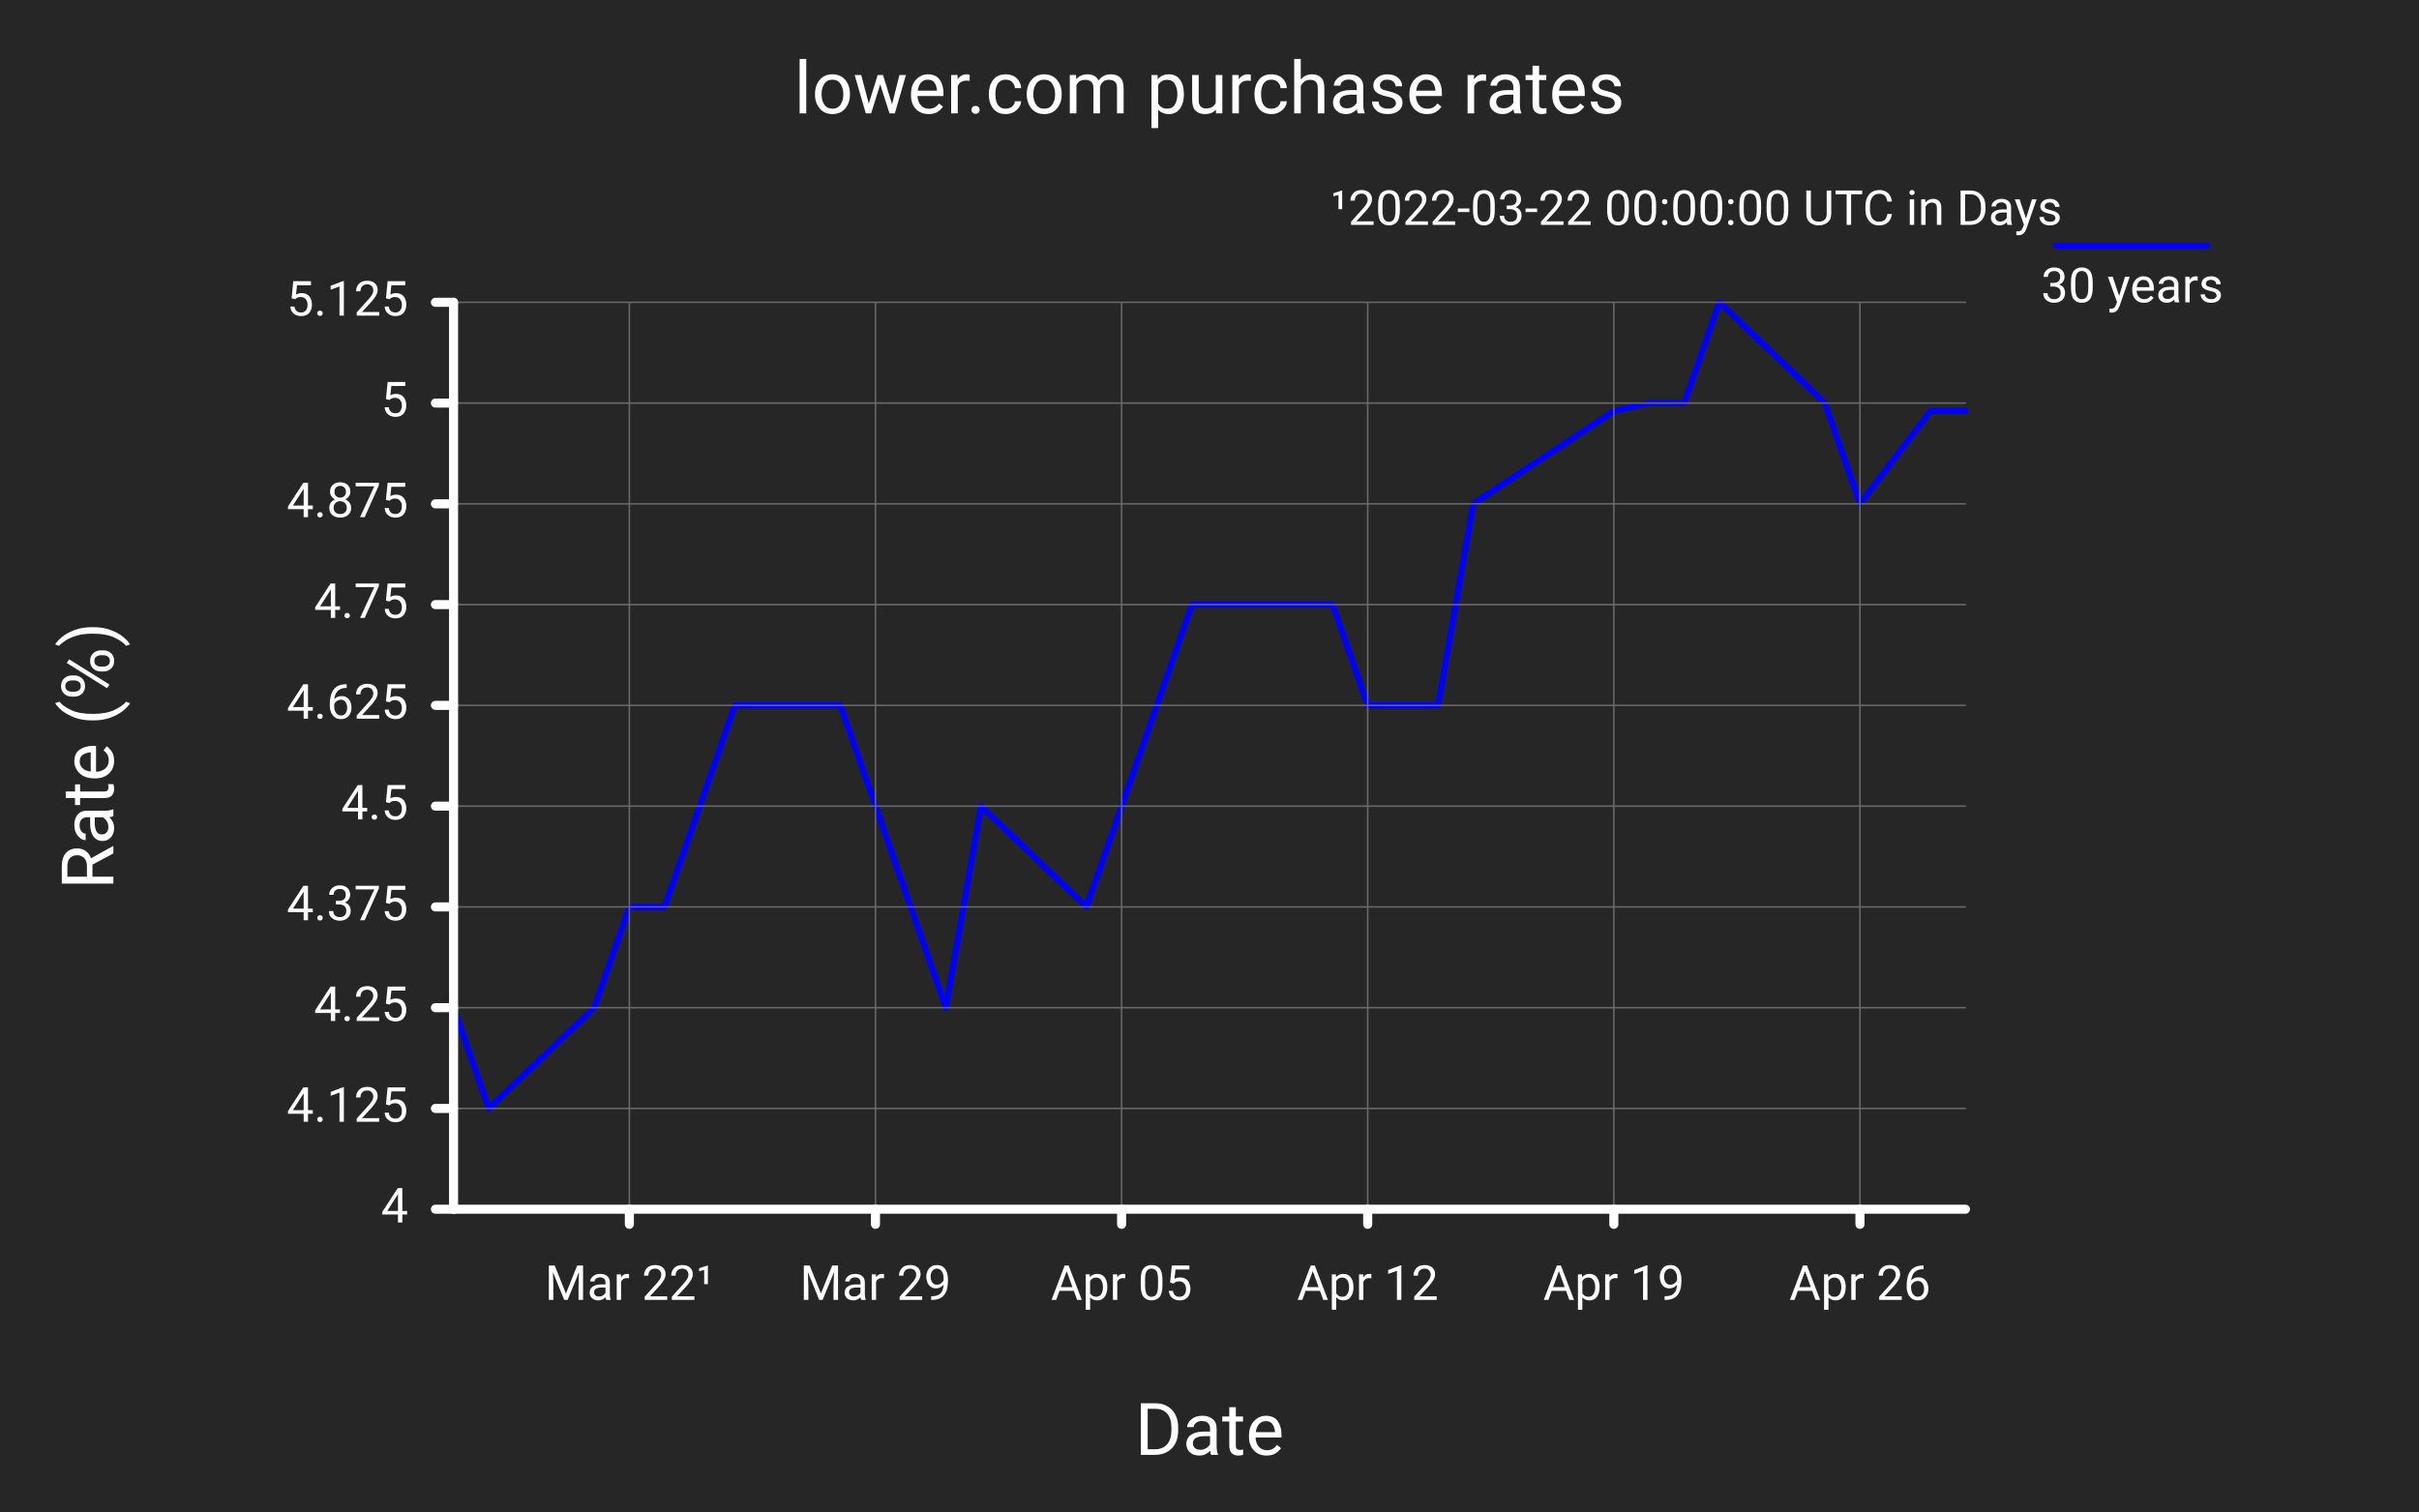
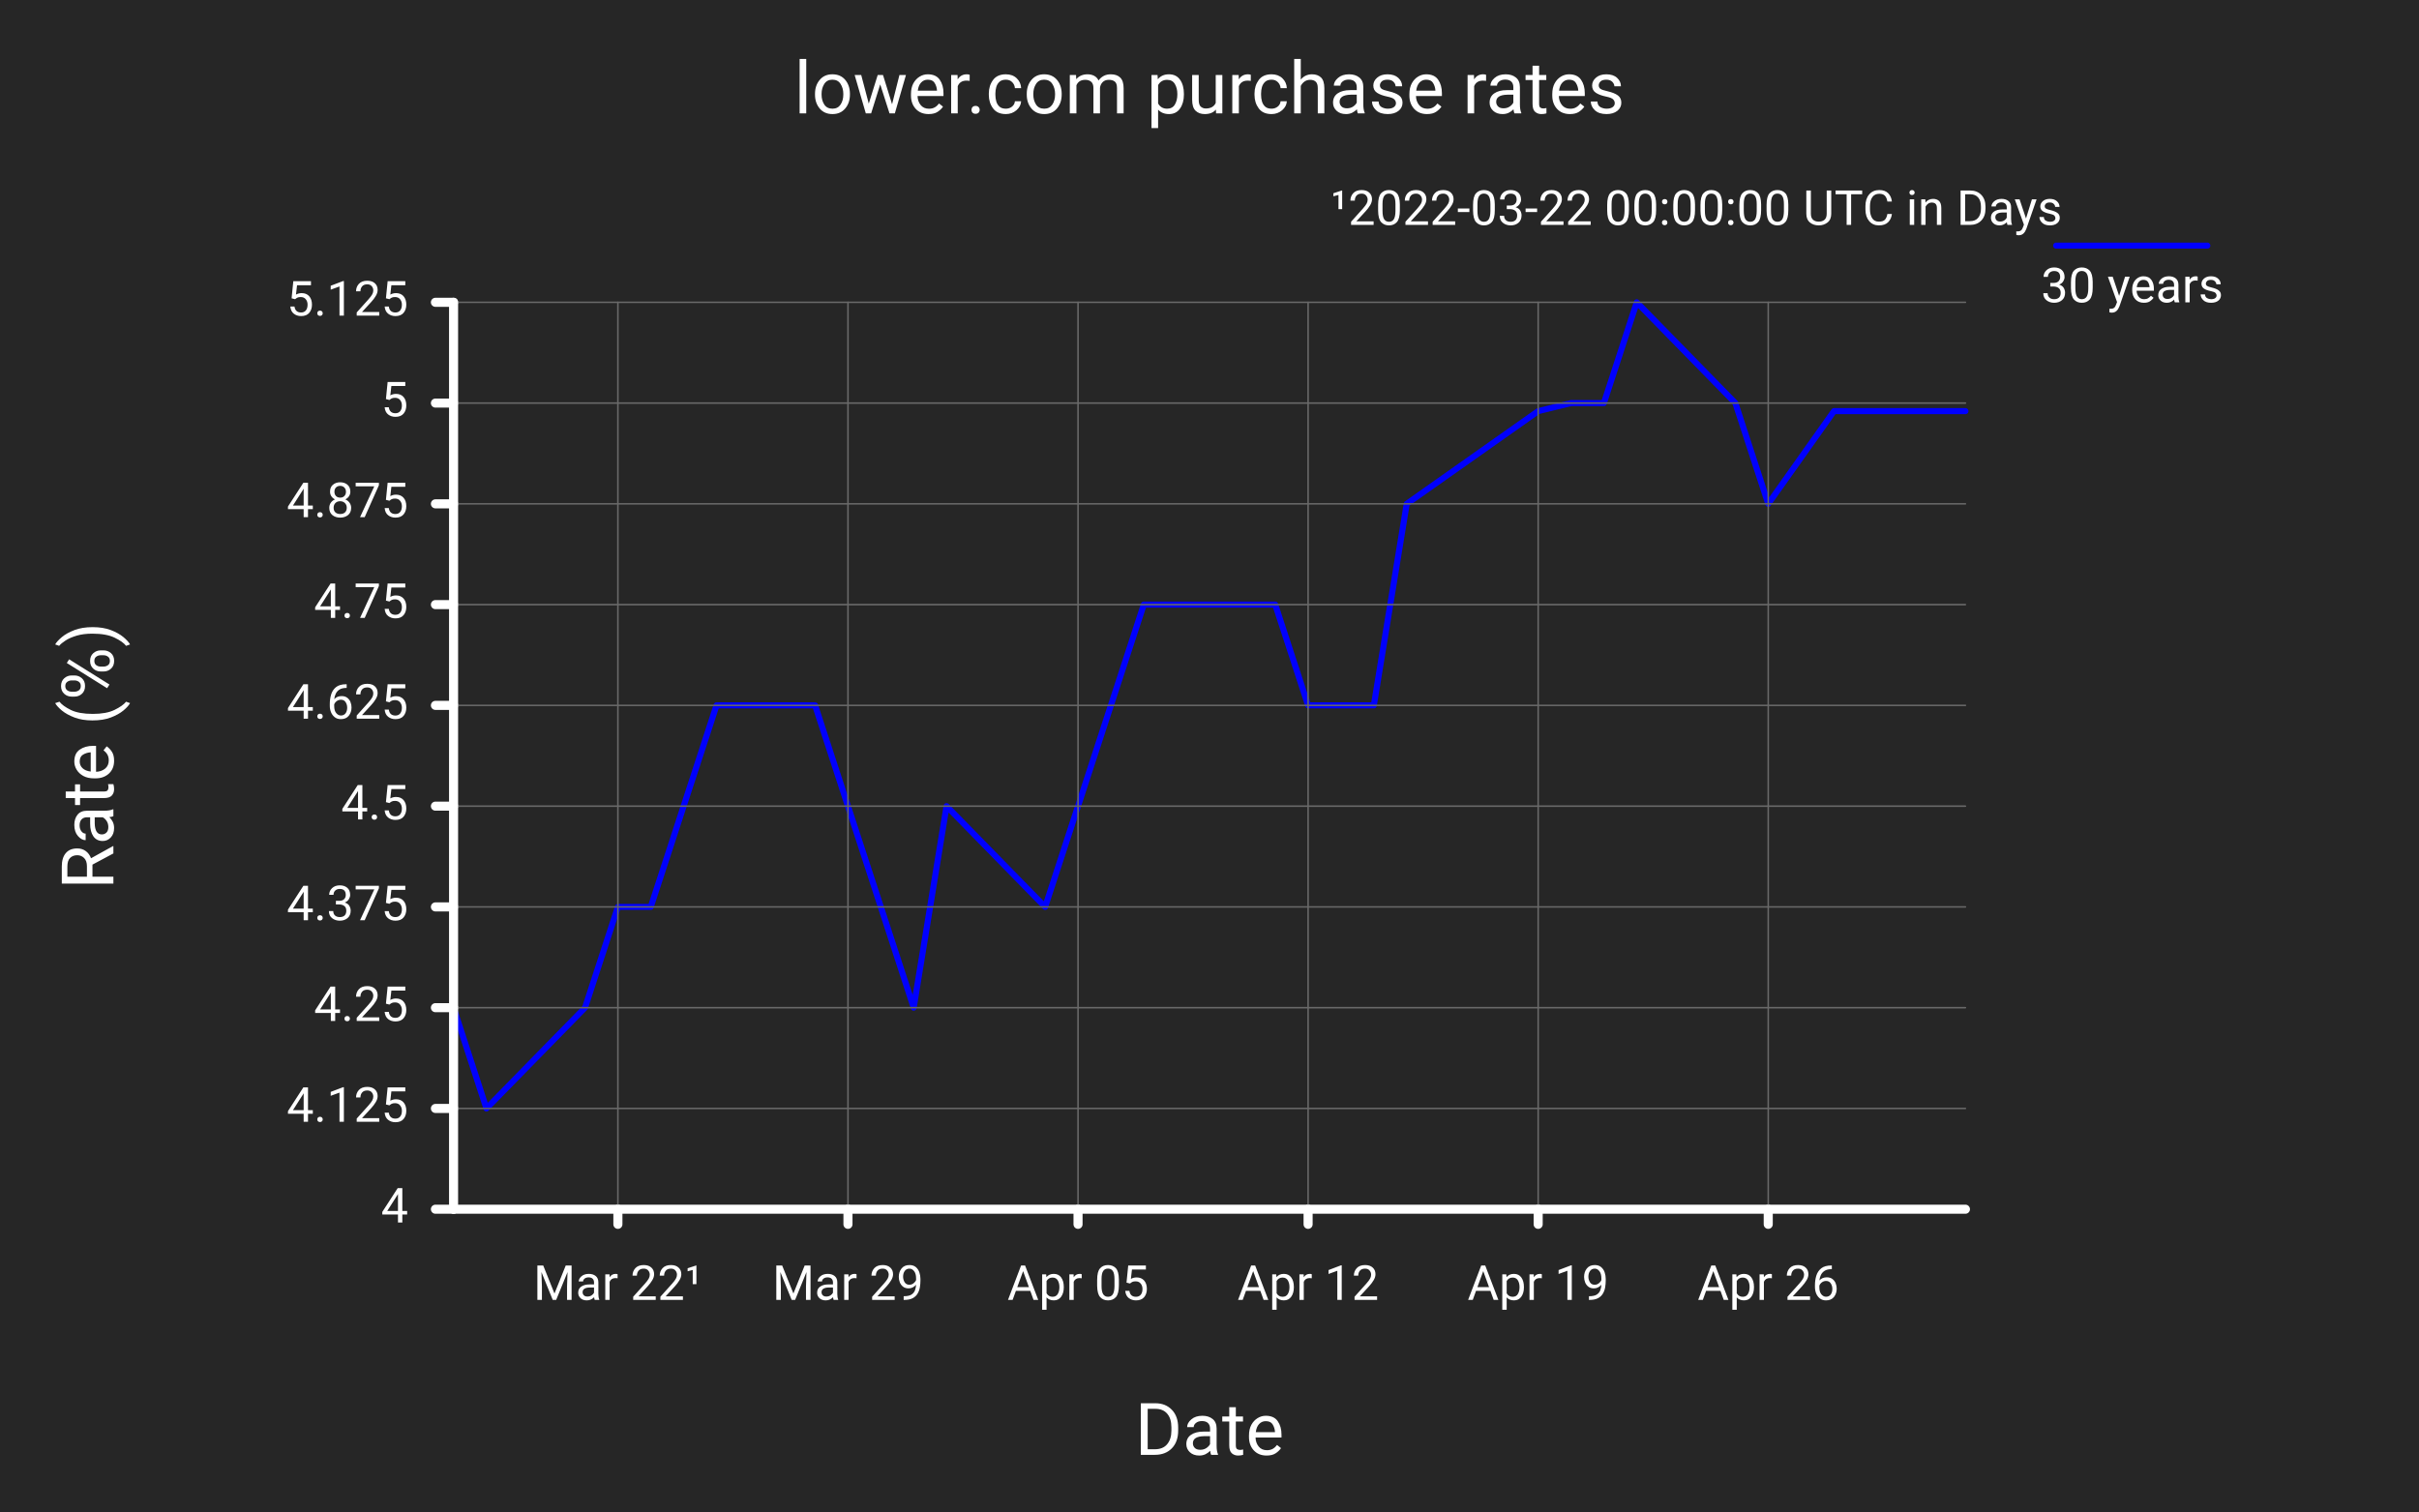
<svg xmlns="http://www.w3.org/2000/svg" class="poloto" width="800" height="500" viewBox="0 0 800 500">
  <style>.poloto{stroke-linecap:round;stroke-linejoin:round;font-family:Roboto,sans-serif;font-size:16px;}.poloto_background{fill:#262626;}.poloto_scatter{stroke-width:7}.poloto_tick_line{stroke:dimgray;stroke-width:0.5}.poloto_line{stroke-width:2}.poloto_text{fill: white;}.poloto_axis_lines{stroke: white;stroke-width:3;fill:none;stroke-dasharray:none}.poloto_title{font-size:24px;dominant-baseline:start;text-anchor:middle;}.poloto_xname{font-size:24px;dominant-baseline:start;text-anchor:middle;}.poloto_yname{font-size:24px;dominant-baseline:start;text-anchor:middle;}.poloto0stroke{stroke:blue;}.poloto1stroke{stroke:red;}.poloto2stroke{stroke:green;}.poloto3stroke{stroke:gold;}.poloto4stroke{stroke:aqua;}.poloto5stroke{stroke:lime;}.poloto6stroke{stroke:orange;}.poloto7stroke{stroke:chocolate;}.poloto0fill{fill:blue;}.poloto1fill{fill:red;}.poloto2fill{fill:green;}.poloto3fill{fill:gold;}.poloto4fill{fill:aqua;}.poloto5fill{fill:lime;}.poloto6fill{fill:orange;}.poloto7fill{fill:chocolate;}</style>
  <circle r="1e5" class="poloto_background" />
  <text class="poloto_text poloto_legend_text" x="675" y="100">30 years</text>
  <line class="poloto_line poloto_legend_icon poloto0stroke poloto0legend" stroke="black" x1="680" x2="730" y1="81.25" y2="81.25" />
-   <path class="poloto_line poloto0stroke" fill="none" stroke="black" d=" M 150.00 333.33 L 161.63 366.67 L 196.51 333.33 L 208.14 300.00 L 219.77 300.00 L 219.77 300.00 L 243.02 233.33 L 277.91 233.33 L 289.53 266.67 L 301.16 300.00 L 312.79 333.33 L 324.42 266.67 L 359.30 300.00 L 370.93 266.67 L 382.56 233.33 L 394.19 200.00 L 405.81 200.00 L 440.70 200.00 L 452.33 233.33 L 463.95 233.33 L 475.58 233.33 L 487.21 166.67 L 533.72 136.00 L 545.35 133.33 L 556.98 133.33 L 568.60 100.00 L 603.49 133.33 L 615.12 166.67 L 638.37 136.00 L 650.00 136.00" />
+   <path class="poloto_line poloto0stroke" fill="none" stroke="black" d=" M 150.00 333.33 L 160.87 366.67 L 193.48 333.33 L 204.35 300.00 L 215.22 300.00 L 215.22 300.00 L 236.96 233.33 L 269.57 233.33 L 280.43 266.67 L 291.30 300.00 L 302.17 333.33 L 313.04 266.67 L 345.65 300.00 L 356.52 266.67 L 367.39 233.33 L 378.26 200.00 L 389.13 200.00 L 421.74 200.00 L 432.61 233.33 L 443.48 233.33 L 454.35 233.33 L 465.22 166.67 L 508.70 136.00 L 519.57 133.33 L 530.43 133.33 L 541.30 100.00 L 573.91 133.33 L 584.78 166.67 L 606.52 136.00 L 617.39 136.00 L 650.00 136.00" />
  <text class="poloto_labels poloto_text poloto_title" x="400" y="37.5">lower.com purchase rates</text>
  <text class="poloto_labels poloto_text poloto_xname" x="400" y="481.25">Date</text>
  <text class="poloto_labels poloto_text poloto_yname" transform="rotate(-90,37.5,250)" x="37.5" y="250">Rate (%)</text>
  <text class="poloto_tick_labels poloto_text" dominant-baseline="middle" text-anchor="start" x="150" y="70" />
  <line class="poloto_axis_lines" stroke="black" x1="150" x2="144" y1="400" y2="400" />
  <line class="poloto_tick_line" stroke="black" x1="150" x2="650" y1="400" y2="400" />
  <text class="poloto_tick_labels poloto_text" dominant-baseline="middle" text-anchor="end" x="135" y="400">4</text>
  <line class="poloto_axis_lines" stroke="black" x1="150" x2="144" y1="366.667" y2="366.667" />
  <line class="poloto_tick_line" stroke="black" x1="150" x2="650" y1="366.667" y2="366.667" />
  <text class="poloto_tick_labels poloto_text" dominant-baseline="middle" text-anchor="end" x="135" y="366.667">4.125</text>
  <line class="poloto_axis_lines" stroke="black" x1="150" x2="144" y1="333.333" y2="333.333" />
  <line class="poloto_tick_line" stroke="black" x1="150" x2="650" y1="333.333" y2="333.333" />
  <text class="poloto_tick_labels poloto_text" dominant-baseline="middle" text-anchor="end" x="135" y="333.333">4.25</text>
  <line class="poloto_axis_lines" stroke="black" x1="150" x2="144" y1="300" y2="300" />
  <line class="poloto_tick_line" stroke="black" x1="150" x2="650" y1="300" y2="300" />
  <text class="poloto_tick_labels poloto_text" dominant-baseline="middle" text-anchor="end" x="135" y="300">4.375</text>
  <line class="poloto_axis_lines" stroke="black" x1="150" x2="144" y1="266.667" y2="266.667" />
  <line class="poloto_tick_line" stroke="black" x1="150" x2="650" y1="266.667" y2="266.667" />
  <text class="poloto_tick_labels poloto_text" dominant-baseline="middle" text-anchor="end" x="135" y="266.667">4.5</text>
  <line class="poloto_axis_lines" stroke="black" x1="150" x2="144" y1="233.333" y2="233.333" />
  <line class="poloto_tick_line" stroke="black" x1="150" x2="650" y1="233.333" y2="233.333" />
  <text class="poloto_tick_labels poloto_text" dominant-baseline="middle" text-anchor="end" x="135" y="233.333">4.625</text>
  <line class="poloto_axis_lines" stroke="black" x1="150" x2="144" y1="200" y2="200" />
  <line class="poloto_tick_line" stroke="black" x1="150" x2="650" y1="200" y2="200" />
  <text class="poloto_tick_labels poloto_text" dominant-baseline="middle" text-anchor="end" x="135" y="200">4.75</text>
  <line class="poloto_axis_lines" stroke="black" x1="150" x2="144" y1="166.667" y2="166.667" />
  <line class="poloto_tick_line" stroke="black" x1="150" x2="650" y1="166.667" y2="166.667" />
  <text class="poloto_tick_labels poloto_text" dominant-baseline="middle" text-anchor="end" x="135" y="166.667">4.875</text>
  <line class="poloto_axis_lines" stroke="black" x1="150" x2="144" y1="133.333" y2="133.333" />
  <line class="poloto_tick_line" stroke="black" x1="150" x2="650" y1="133.333" y2="133.333" />
  <text class="poloto_tick_labels poloto_text" dominant-baseline="middle" text-anchor="end" x="135" y="133.333">5</text>
  <line class="poloto_axis_lines" stroke="black" x1="150" x2="144" y1="100" y2="100" />
  <line class="poloto_tick_line" stroke="black" x1="150" x2="650" y1="100" y2="100" />
  <text class="poloto_tick_labels poloto_text" dominant-baseline="middle" text-anchor="end" x="135" y="100">5.125</text>
  <text class="poloto_tick_labels poloto_text" dominant-baseline="middle" text-anchor="start" x="440" y="70">¹2022-03-22 00:00:00 UTC in Days</text>
-   <line class="poloto_axis_lines" stroke="black" x1="208.14" x2="208.14" y1="400" y2="405" />
-   <line class="poloto_tick_line" stroke="black" x1="208.14" x2="208.14" y1="400" y2="100" />
-   <text class="poloto_tick_labels poloto_text" dominant-baseline="start" text-anchor="middle" x="208.14" y="430">Mar 22¹</text>
-   <line class="poloto_axis_lines" stroke="black" x1="289.535" x2="289.535" y1="400" y2="405" />
-   <line class="poloto_tick_line" stroke="black" x1="289.535" x2="289.535" y1="400" y2="100" />
-   <text class="poloto_tick_labels poloto_text" dominant-baseline="start" text-anchor="middle" x="289.535" y="430">Mar 29</text>
-   <line class="poloto_axis_lines" stroke="black" x1="370.93" x2="370.93" y1="400" y2="405" />
-   <line class="poloto_tick_line" stroke="black" x1="370.93" x2="370.93" y1="400" y2="100" />
-   <text class="poloto_tick_labels poloto_text" dominant-baseline="start" text-anchor="middle" x="370.93" y="430">Apr 05</text>
-   <line class="poloto_axis_lines" stroke="black" x1="452.326" x2="452.326" y1="400" y2="405" />
-   <line class="poloto_tick_line" stroke="black" x1="452.326" x2="452.326" y1="400" y2="100" />
-   <text class="poloto_tick_labels poloto_text" dominant-baseline="start" text-anchor="middle" x="452.326" y="430">Apr 12</text>
-   <line class="poloto_axis_lines" stroke="black" x1="533.721" x2="533.721" y1="400" y2="405" />
-   <line class="poloto_tick_line" stroke="black" x1="533.721" x2="533.721" y1="400" y2="100" />
-   <text class="poloto_tick_labels poloto_text" dominant-baseline="start" text-anchor="middle" x="533.721" y="430">Apr 19</text>
-   <line class="poloto_axis_lines" stroke="black" x1="615.116" x2="615.116" y1="400" y2="405" />
-   <line class="poloto_tick_line" stroke="black" x1="615.116" x2="615.116" y1="400" y2="100" />
-   <text class="poloto_tick_labels poloto_text" dominant-baseline="start" text-anchor="middle" x="615.116" y="430">Apr 26</text>
+   <line class="poloto_axis_lines" stroke="black" x1="204.348" x2="204.348" y1="400" y2="405" />
+   <line class="poloto_tick_line" stroke="black" x1="204.348" x2="204.348" y1="400" y2="100" />
+   <text class="poloto_tick_labels poloto_text" dominant-baseline="start" text-anchor="middle" x="204.348" y="430">Mar 22¹</text>
+   <line class="poloto_axis_lines" stroke="black" x1="280.435" x2="280.435" y1="400" y2="405" />
+   <line class="poloto_tick_line" stroke="black" x1="280.435" x2="280.435" y1="400" y2="100" />
+   <text class="poloto_tick_labels poloto_text" dominant-baseline="start" text-anchor="middle" x="280.435" y="430">Mar 29</text>
+   <line class="poloto_axis_lines" stroke="black" x1="356.522" x2="356.522" y1="400" y2="405" />
+   <line class="poloto_tick_line" stroke="black" x1="356.522" x2="356.522" y1="400" y2="100" />
+   <text class="poloto_tick_labels poloto_text" dominant-baseline="start" text-anchor="middle" x="356.522" y="430">Apr 05</text>
+   <line class="poloto_axis_lines" stroke="black" x1="432.609" x2="432.609" y1="400" y2="405" />
+   <line class="poloto_tick_line" stroke="black" x1="432.609" x2="432.609" y1="400" y2="100" />
+   <text class="poloto_tick_labels poloto_text" dominant-baseline="start" text-anchor="middle" x="432.609" y="430">Apr 12</text>
+   <line class="poloto_axis_lines" stroke="black" x1="508.696" x2="508.696" y1="400" y2="405" />
+   <line class="poloto_tick_line" stroke="black" x1="508.696" x2="508.696" y1="400" y2="100" />
+   <text class="poloto_tick_labels poloto_text" dominant-baseline="start" text-anchor="middle" x="508.696" y="430">Apr 19</text>
+   <line class="poloto_axis_lines" stroke="black" x1="584.783" x2="584.783" y1="400" y2="405" />
+   <line class="poloto_tick_line" stroke="black" x1="584.783" x2="584.783" y1="400" y2="100" />
+   <text class="poloto_tick_labels poloto_text" dominant-baseline="start" text-anchor="middle" x="584.783" y="430">Apr 26</text>
  <path stroke="black" fill="none" class="poloto_axis_lines" d=" M 150 400 L 650 400" />
  <path stroke="black" fill="none" class="poloto_axis_lines" d=" M 150 400 L 150 100" />
</svg>
